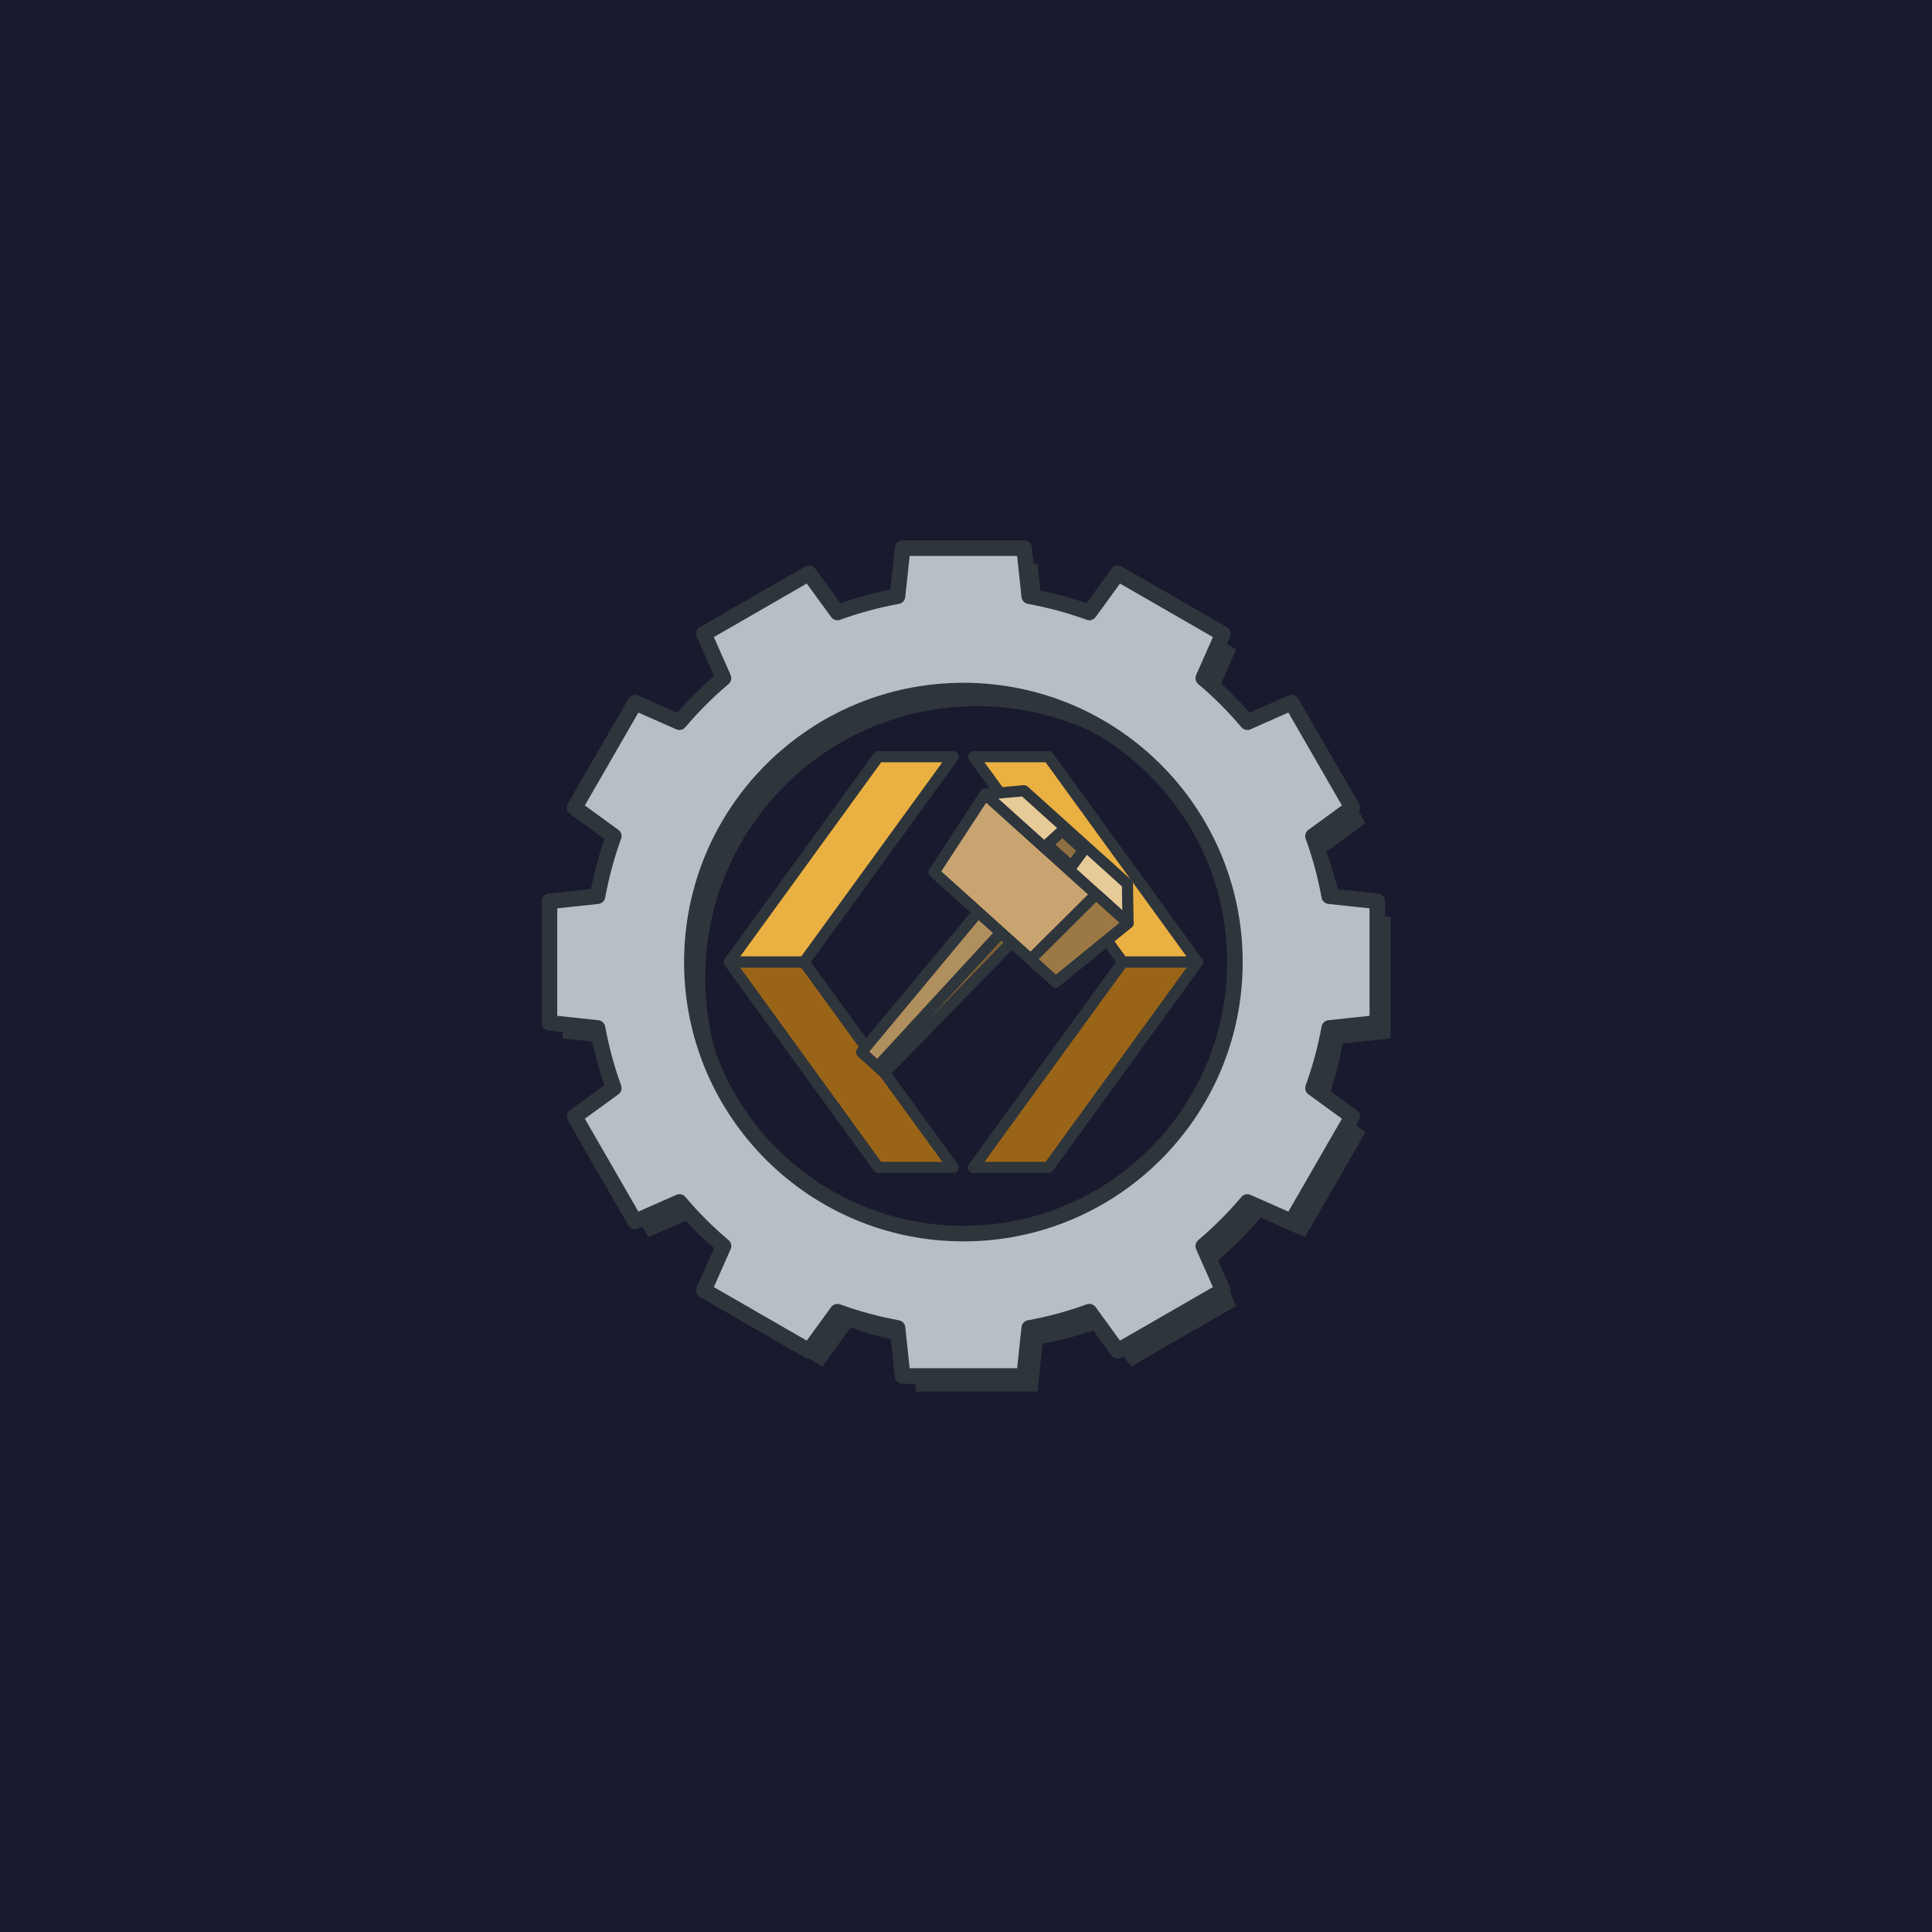
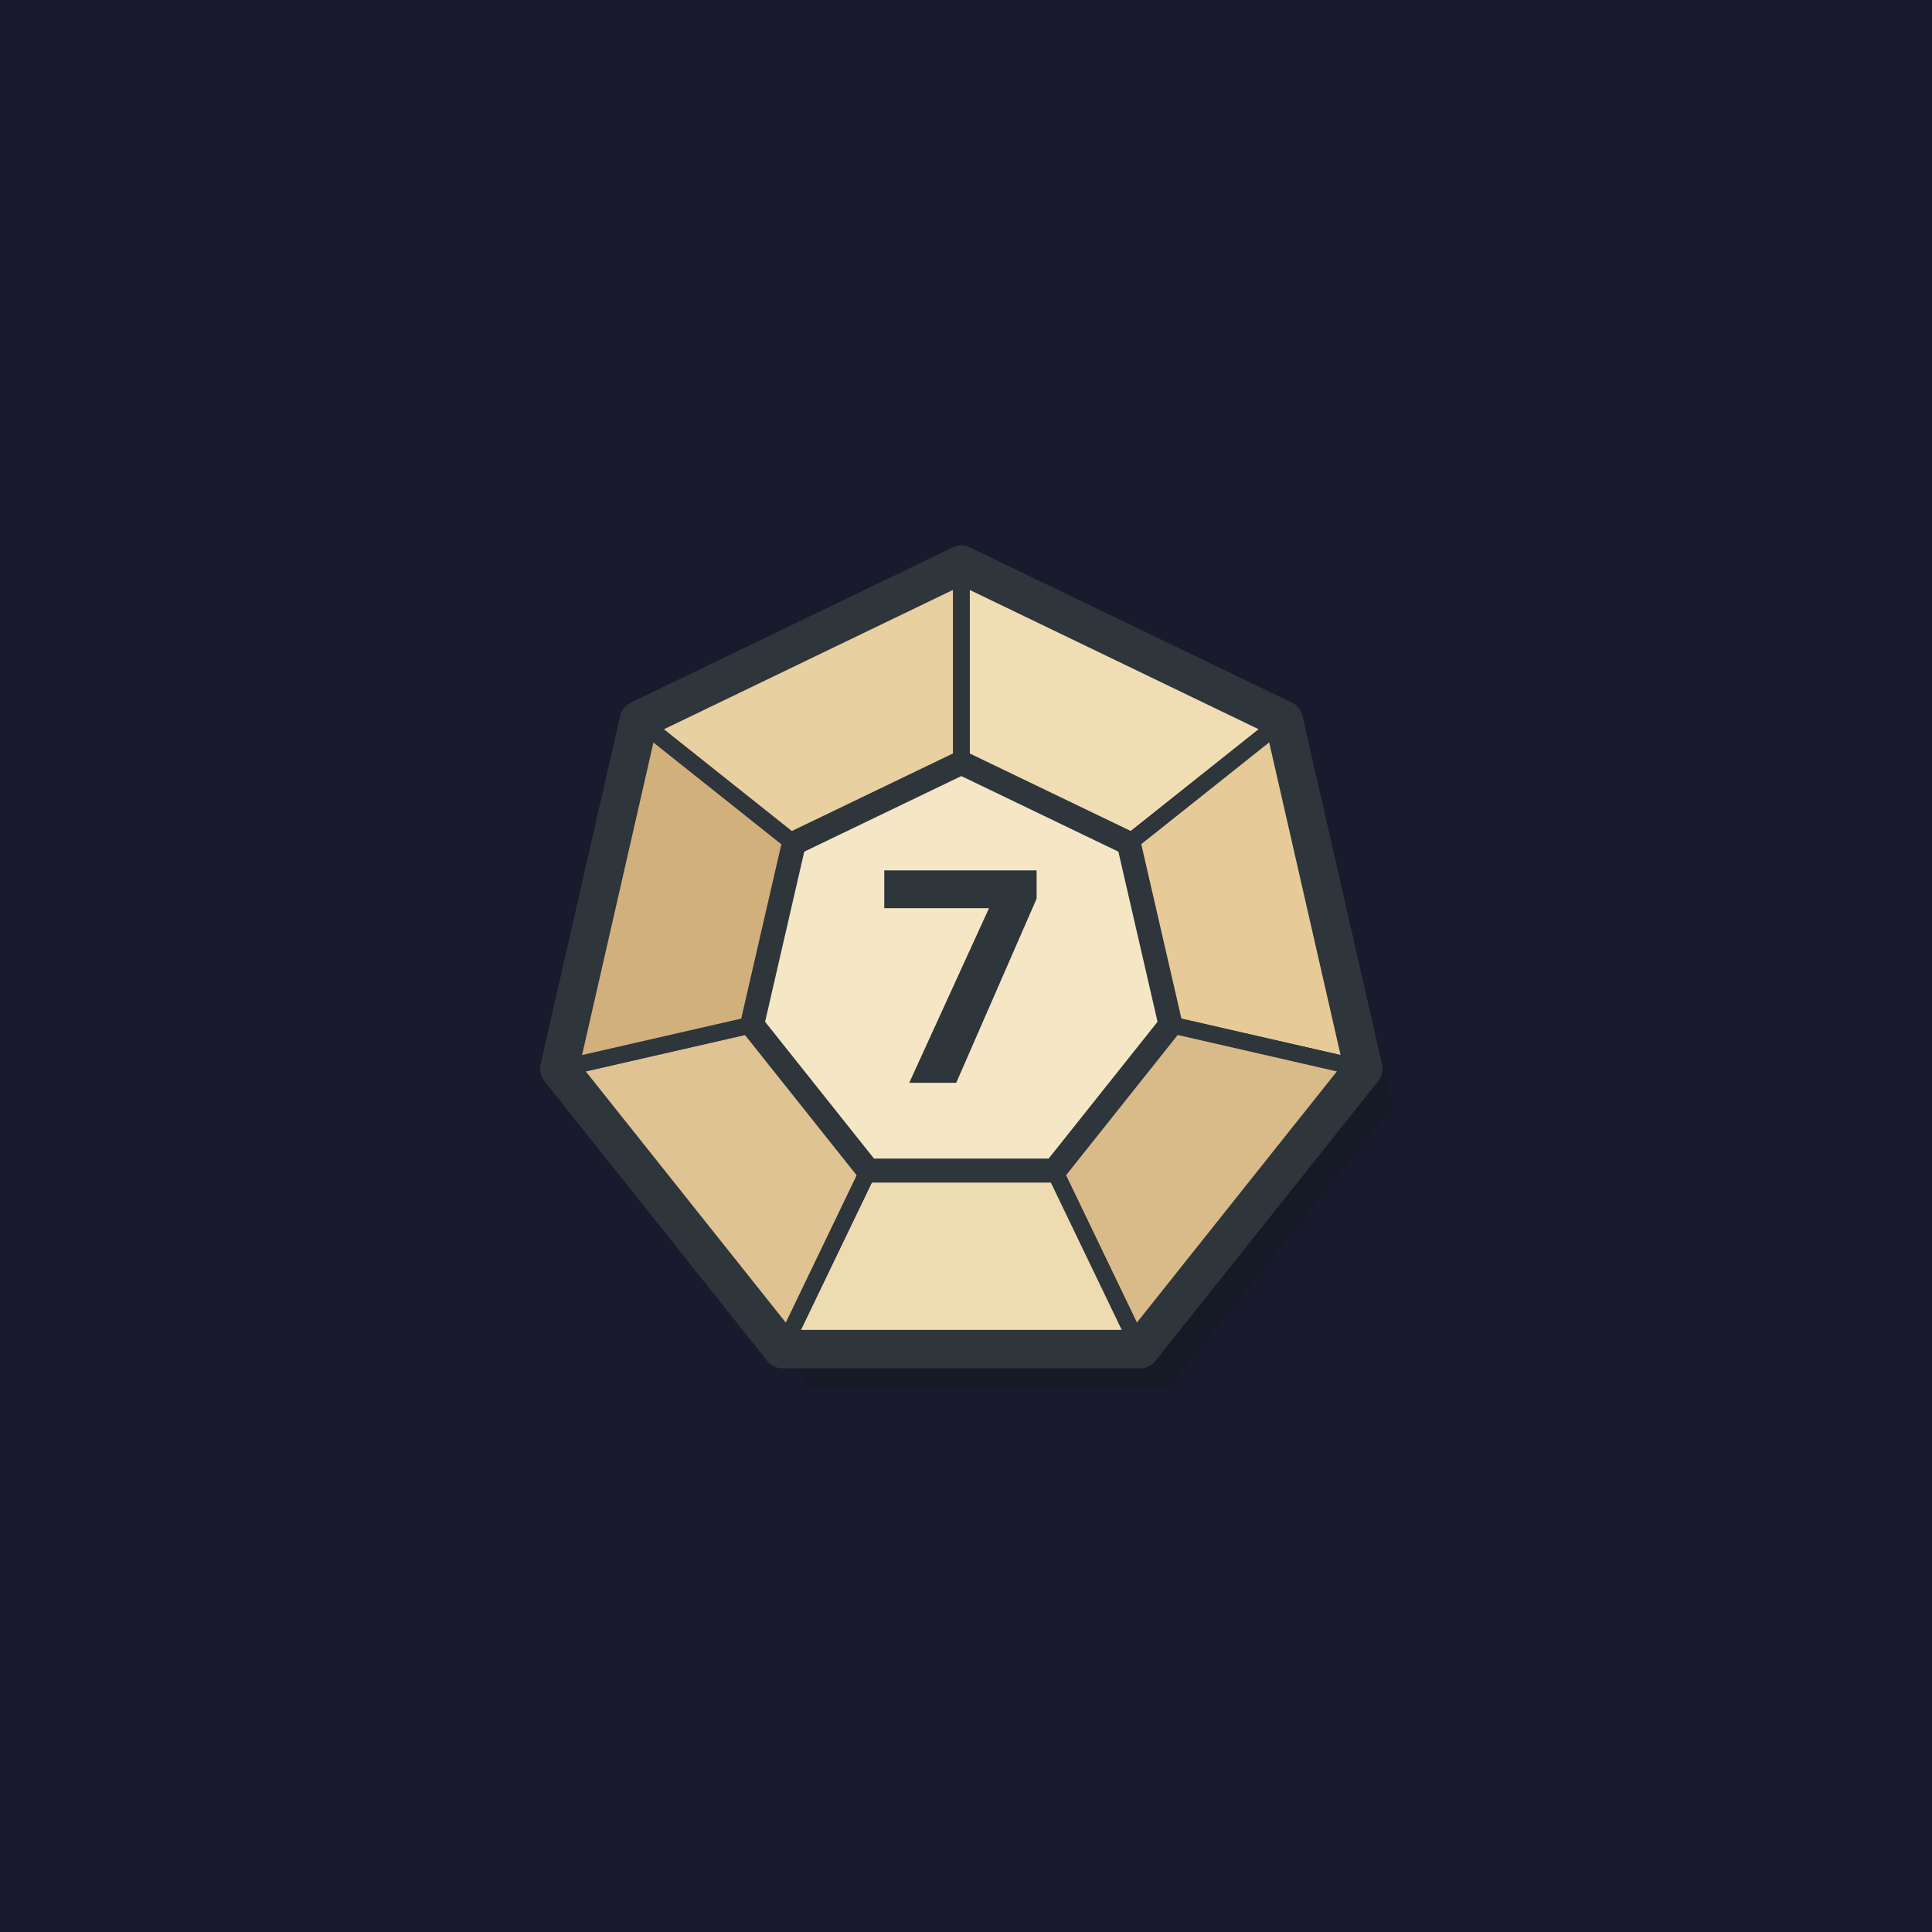
<svg xmlns="http://www.w3.org/2000/svg" width="512" height="512" viewBox="0 0 512 512">
  <rect width="512" height="512" fill="#1a1a2e" />
-   <svg x="143" y="143" width="226" height="226" viewBox="10.16 10.16 382.03 383.2" preserveAspectRatio="xMidYMid meet">
-     <defs>
-       <path id="gear-body" fill-rule="evenodd" d="M170.4,35.6 L172.7,14 L227.3,14 L229.6,35.6 A167,167 0 0 1 256.6,42.9 L269.4,25.3 L316.6,52.5 L307.8,72.4 A167,167 0 0 1 327.6,92.2 L347.5,83.4 L374.7,130.6 L357.1,143.4 A167,167 0 0 1 364.4,170.4 L386,172.7 L386,227.3 L364.4,229.6 A167,167 0 0 1 357.1,256.6 L374.7,269.4 L347.5,316.6 L327.6,307.8 A167,167 0 0 1 307.8,327.6 L316.6,347.5 L269.4,374.7 L256.6,357.1 A167,167 0 0 1 229.6,364.4 L227.3,386 L172.7,386 L170.4,364.4 A167,167 0 0 1 143.4,357.1 L130.6,374.7 L83.4,347.5 L92.2,327.6 A167,167 0 0 1 72.4,307.8 L52.5,316.6 L25.3,269.4 L42.9,256.6 A167,167 0 0 1 35.6,229.6 L14,227.3 L14,172.7 L35.6,170.4 A167,167 0 0 1 42.9,143.4 L25.3,130.6 L52.5,83.4 L72.4,92.2 A167,167 0 0 1 92.2,72.4 L83.4,52.5 L130.6,25.3 L143.4,42.9 A167,167 0 0 1 170.4,35.6 Z M200,78 A122,122 0 1 1 200,322 A122,122 0 1 1 200,78 Z" />
-       <g id="tags" stroke="#2E353B" stroke-width="7.353" stroke-linejoin="round">
-         <path fill="#EBB042" d="M143.8,64.3 L45.3,200 L94.7,200 L193.3,64.3 Z" />
-         <path fill="#9A6418" d="M45.3,200 L143.8,335.7 L193.3,335.7 L94.7,200 Z" />
-         <path fill="#EBB042" d="M256.2,64.3 L354.7,200 L305.3,200 L206.7,64.3 Z" />
-         <path fill="#9A6418" d="M354.7,200 L256.2,335.7 L206.7,335.7 L305.3,200 Z" />
+   <svg x="143" y="143" width="226" height="226" viewBox="112.11 109.77 177.73 175.78" preserveAspectRatio="xMidYMid meet">
+     <g id="b-die">
+       <g transform="translate(6,8)" opacity="0.45">
+         <path d="M200,114 L267.2,146.4 L283.8,219.1 L237.3,277.5 L162.7,277.5 L116.2,219.1 L132.8,146.4 Z" fill="#12181C" />
      </g>
-       <g id="mallet">
-         <g transform="rotate(42 200 200)" stroke="#2E353B" stroke-width="10.87" stroke-linejoin="round">
-           <path fill="#B08F5E" d="M178,154 L222,154 L215,332 L185,332 Z" />
-           <path fill="#7E6038" d="M208,154 L222,154 L215,332 L206,332 Z" />
-           <path fill="#E6CB99" d="M106,64 L132,36 L268,36 L294,64 Z" />
-           <path fill="#8E7042" d="M186,40 L214,40 L216,60 L184,60 Z" />
-           <path fill="#C9A470" d="M106,64 L294,64 L280,154 L120,154 Z" />
-           <path fill="#9C7844" d="M252,64 L294,64 L280,154 L247,154 Z" />
-         </g>
+       <g stroke="#2E353B" stroke-width="3.5" stroke-linejoin="round">
+         <path d="M200.0,114.0 L267.2,146.4 L234.9,172.1 L200.0,155.3 Z" fill="#F0DDB4" />
+         <path d="M267.2,146.4 L283.8,219.1 L243.6,209.9 L234.9,172.1 Z" fill="#E6CB99" />
+         <path d="M283.8,219.1 L237.3,277.5 L219.4,240.3 L243.6,209.9 Z" fill="#D9BB89" />
+         <path d="M237.3,277.5 L162.7,277.5 L180.6,240.3 L219.4,240.3 Z" fill="#EFDBB0" />
+         <path d="M162.7,277.5 L116.2,219.1 L156.4,209.9 L180.6,240.3 Z" fill="#DFC392" />
+         <path d="M116.2,219.1 L132.8,146.4 L165.1,172.1 L156.4,209.9 Z" fill="#D2B07C" />
+         <path d="M132.8,146.4 L200.0,114.0 L200.0,155.3 L165.1,172.1 Z" fill="#E9D0A0" />
      </g>
-     </defs>
-     <g>
-       <use href="#gear-body" transform="translate(6,7)" fill="#2E353B" />
-       <use href="#gear-body" fill="#B6BEC6" stroke="#2E353B" stroke-width="7.0" stroke-linejoin="round" />
-       <g transform="translate(200 200) scale(.68) translate(-200 -200)">
-         <use href="#tags" />
-       </g>
-     </g>
-     <g transform="translate(200 200) scale(.46) translate(-200 -200)">
-       <use href="#mallet" />
+       <path d="M200.0,155.3 L234.9,172.1 L243.6,209.9 L219.4,240.3 L180.6,240.3 L156.4,209.9 L165.1,172.1 Z" fill="#F5E7C6" stroke="#2E353B" stroke-width="5" stroke-linejoin="round" />
+       <path d="M200,114 L267.2,146.4 L283.8,219.1 L237.3,277.5 L162.7,277.5 L116.2,219.1 L132.8,146.4 Z" fill="none" stroke="#2E353B" stroke-width="8" stroke-linejoin="round" />
+       <text x="200" y="222" text-anchor="middle" font-family="Archivo, sans-serif" font-weight="900" font-size="62" fill="#2E353B">7</text>
    </g>
  </svg>
</svg>
